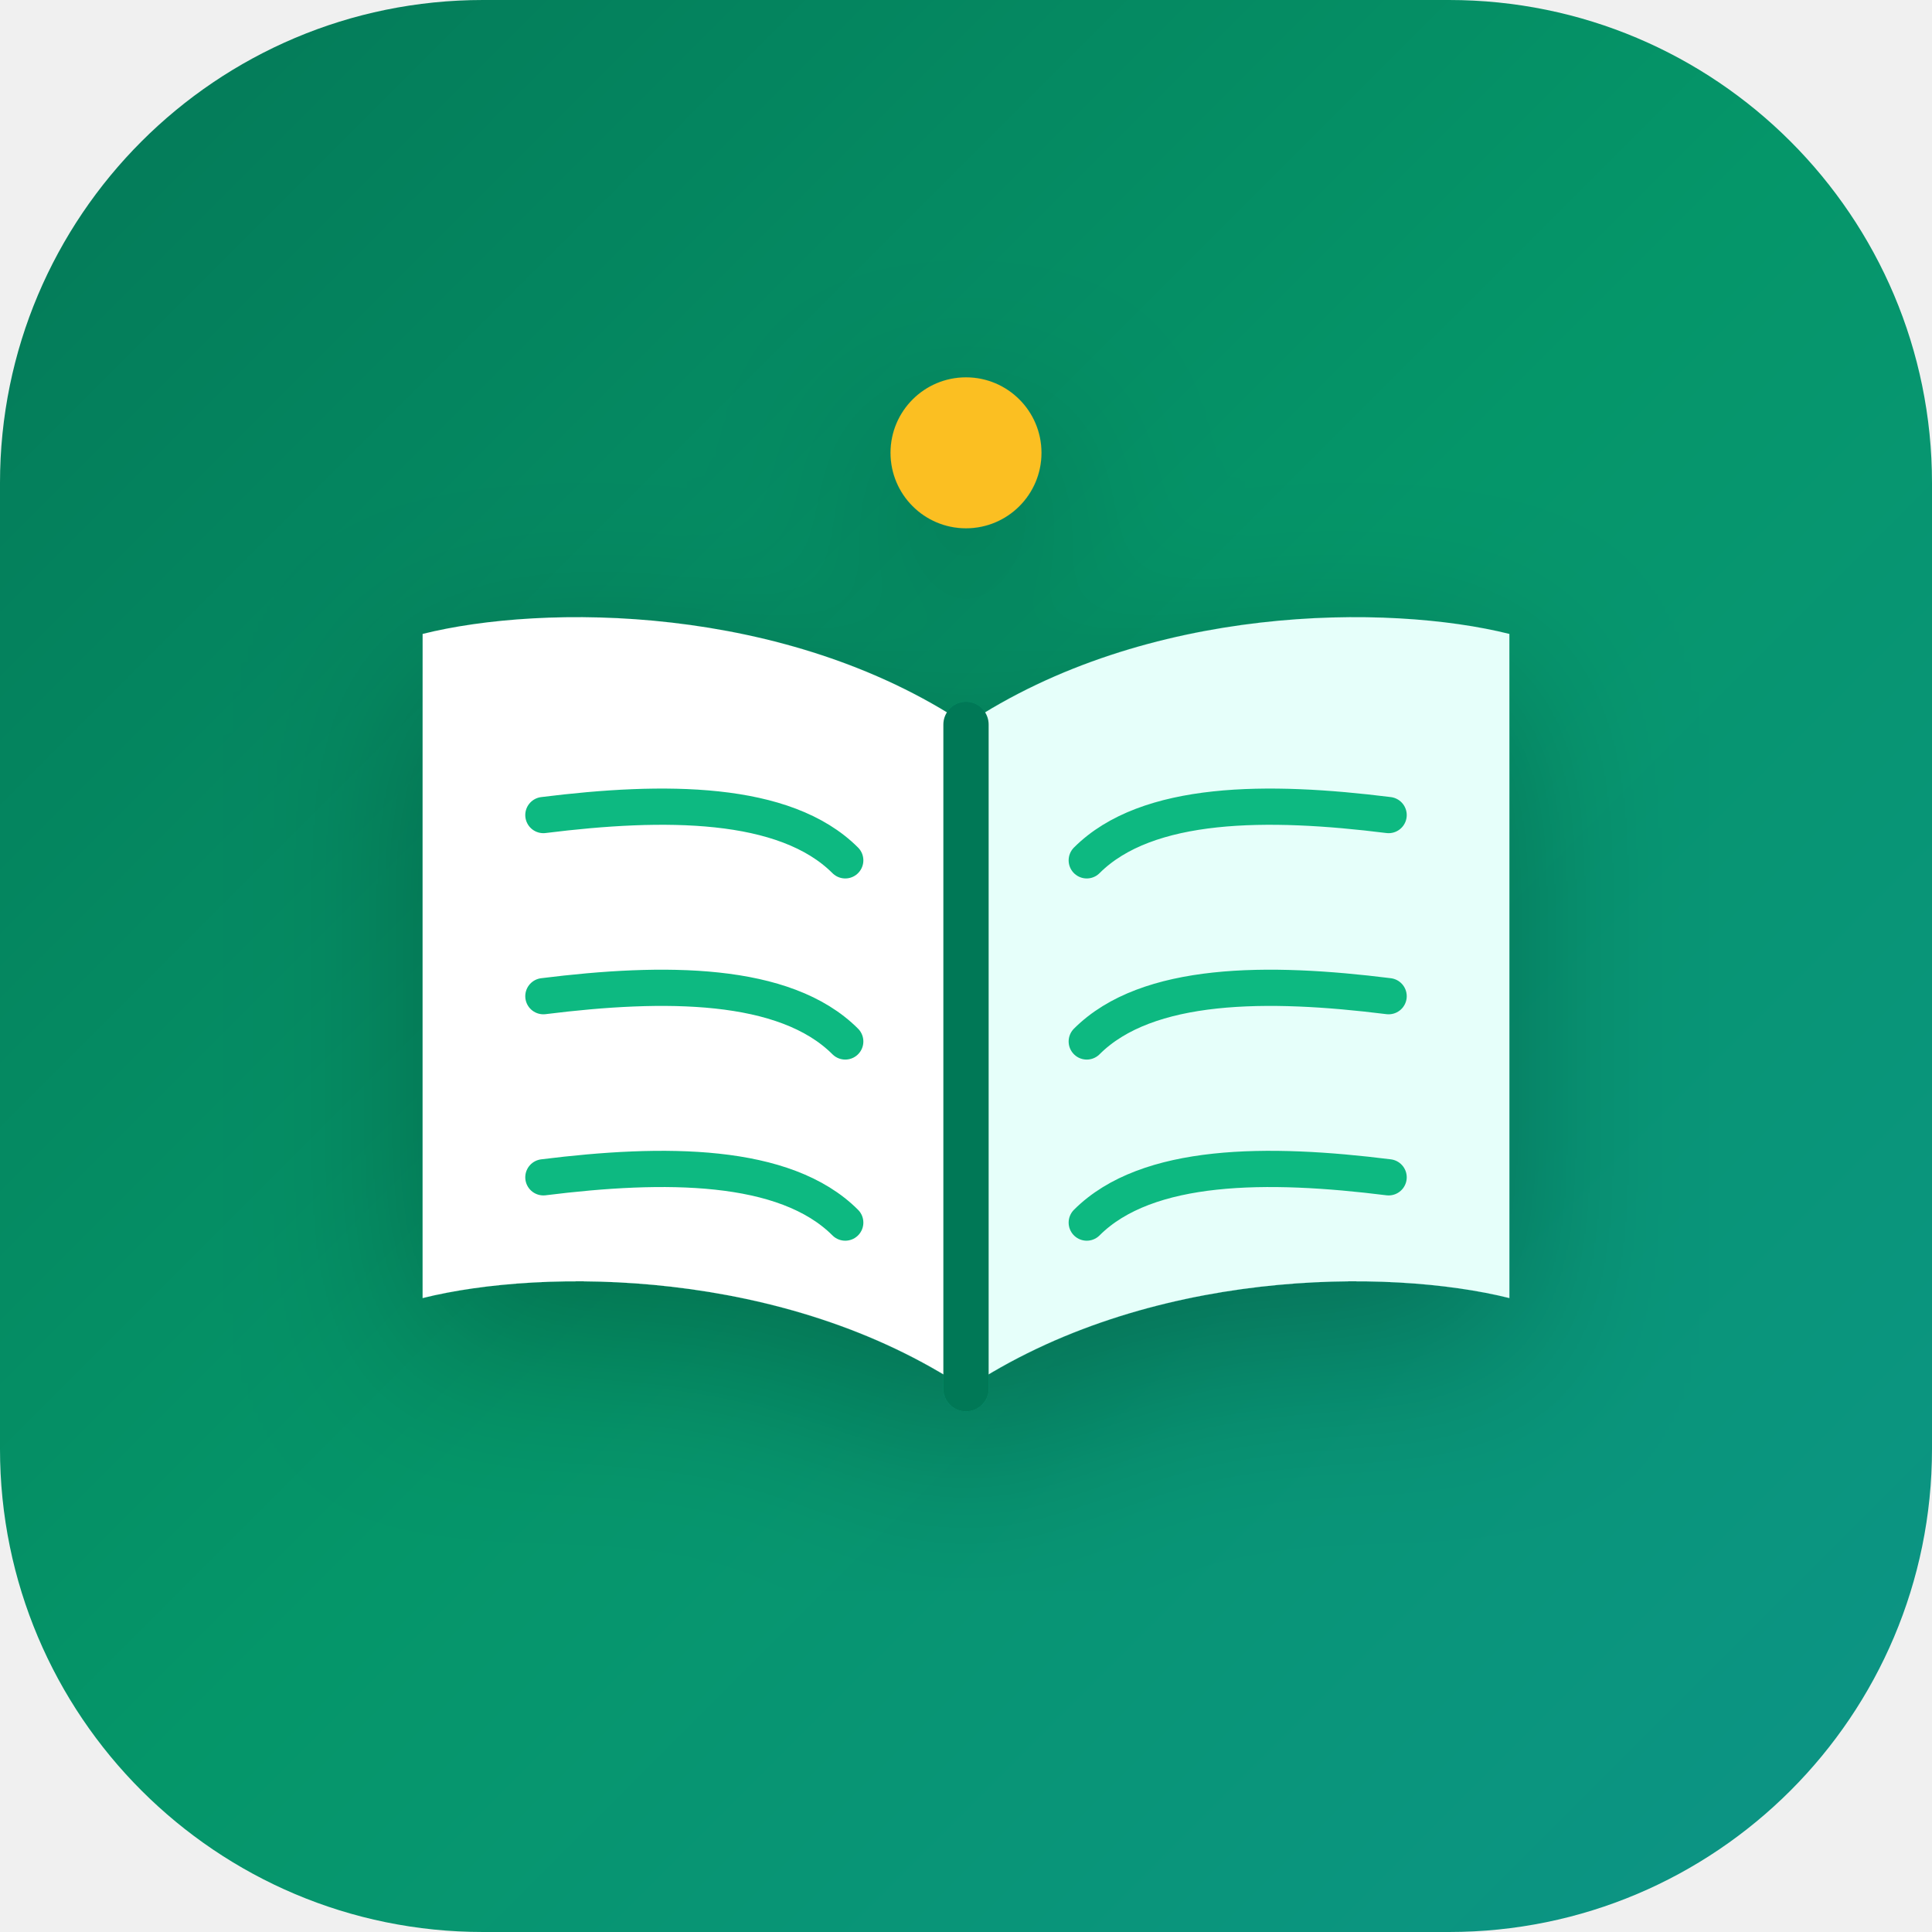
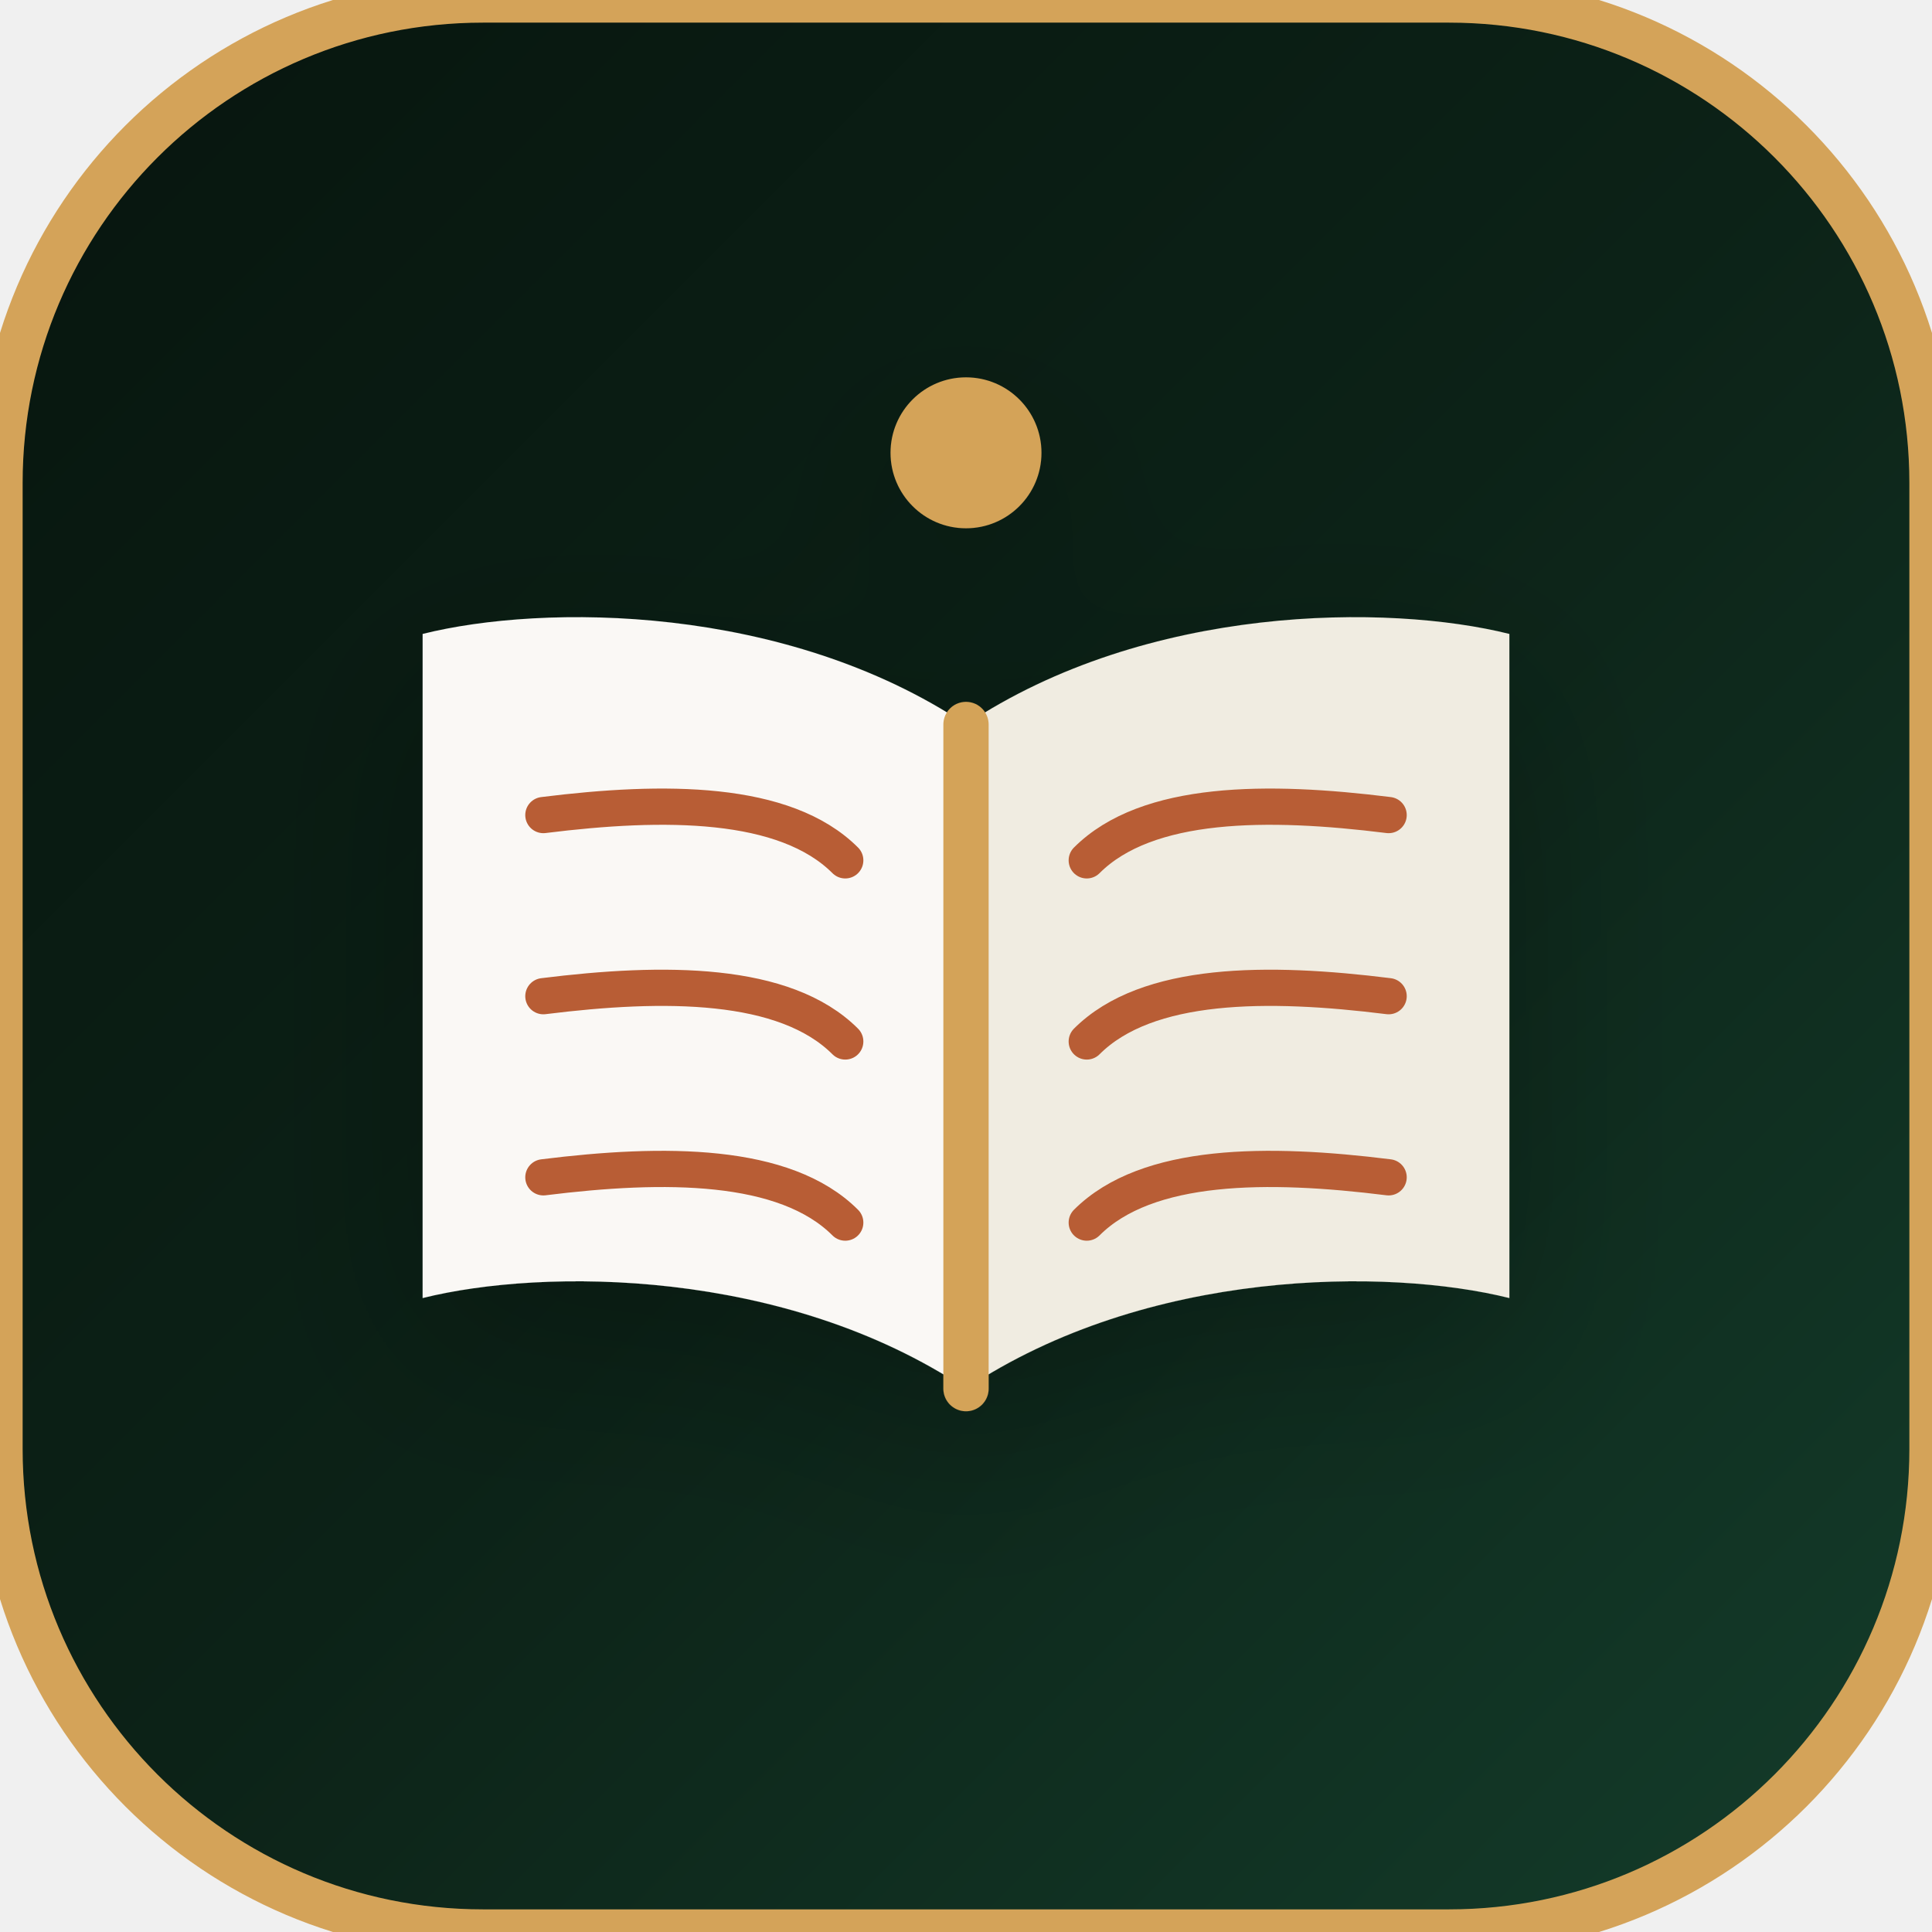
<svg xmlns="http://www.w3.org/2000/svg" viewBox="0 0 64 64" fill="none">
  <defs>
    <linearGradient id="ilmGrad" x1="0" y1="0" x2="64" y2="64" gradientUnits="userSpaceOnUse">
-       <stop offset="0%" stop-color="#047857" />
-       <stop offset="50%" stop-color="#059669" />
-       <stop offset="100%" stop-color="#0d9488" />
+       <stop offset="0%" stop-color="#07150e" />
+       <stop offset="50%" stop-color="#0c2217" />
+       <stop offset="100%" stop-color="#143d2b" />
    </linearGradient>
    <filter id="shadow" x="-20%" y="-20%" width="140%" height="140%">
      <feDropShadow dx="0" dy="2" stdDeviation="3" flood-color="#000000" flood-opacity="0.25" />
    </filter>
  </defs>
-   <rect width="64" height="64" rx="16" fill="url(#ilmGrad)" />
+   <rect width="64" height="64" rx="16" fill="url(#ilmGrad)" stroke="#d4a359" stroke-width="1.5" />
  <g filter="url(#shadow)">
-     <path d="M32 46C26 42 18 42 14 43V21C18 20 26 20 32 24V46Z" fill="#FFFFFF" />
-     <path d="M32 46C38 42 46 42 50 43V21C46 20 38 20 32 24V46Z" fill="#E6FFFA" />
-     <path d="M32 24V46" stroke="#047857" stroke-width="1.5" stroke-linecap="round" />
-     <path d="M18 27C22 26.5 26 26.5 28 28.5M18 33C22 32.5 26 32.5 28 34.5M18 39C22 38.5 26 38.5 28 40.5" stroke="#10B981" stroke-width="1.2" stroke-linecap="round" />
-     <path d="M46 27C42 26.5 38 26.5 36 28.5M46 33C42 32.5 38 32.5 36 34.5M46 39C42 38.5 38 38.5 36 40.5" stroke="#10B981" stroke-width="1.2" stroke-linecap="round" />
-     <circle cx="32" cy="15" r="2.5" fill="#FBBF24" />
+     <path d="M32 46C26 42 18 42 14 43V21C18 20 26 20 32 24V46Z" fill="#FAF8F5" />
+     <path d="M32 46C38 42 46 42 50 43V21C46 20 38 20 32 24V46Z" fill="#F0ECE1" />
+     <path d="M32 24V46" stroke="#d4a359" stroke-width="1.5" stroke-linecap="round" />
+     <path d="M18 27C22 26.5 26 26.5 28 28.5M18 33C22 32.5 26 32.5 28 34.5M18 39C22 38.5 26 38.5 28 40.5" stroke="#b85d34" stroke-width="1.2" stroke-linecap="round" />
+     <path d="M46 27C42 26.5 38 26.5 36 28.5M46 33C42 32.5 38 32.5 36 34.5M46 39C42 38.5 38 38.5 36 40.5" stroke="#b85d34" stroke-width="1.2" stroke-linecap="round" />
+     <circle cx="32" cy="15" r="2.5" fill="#d4a359" />
  </g>
</svg>
